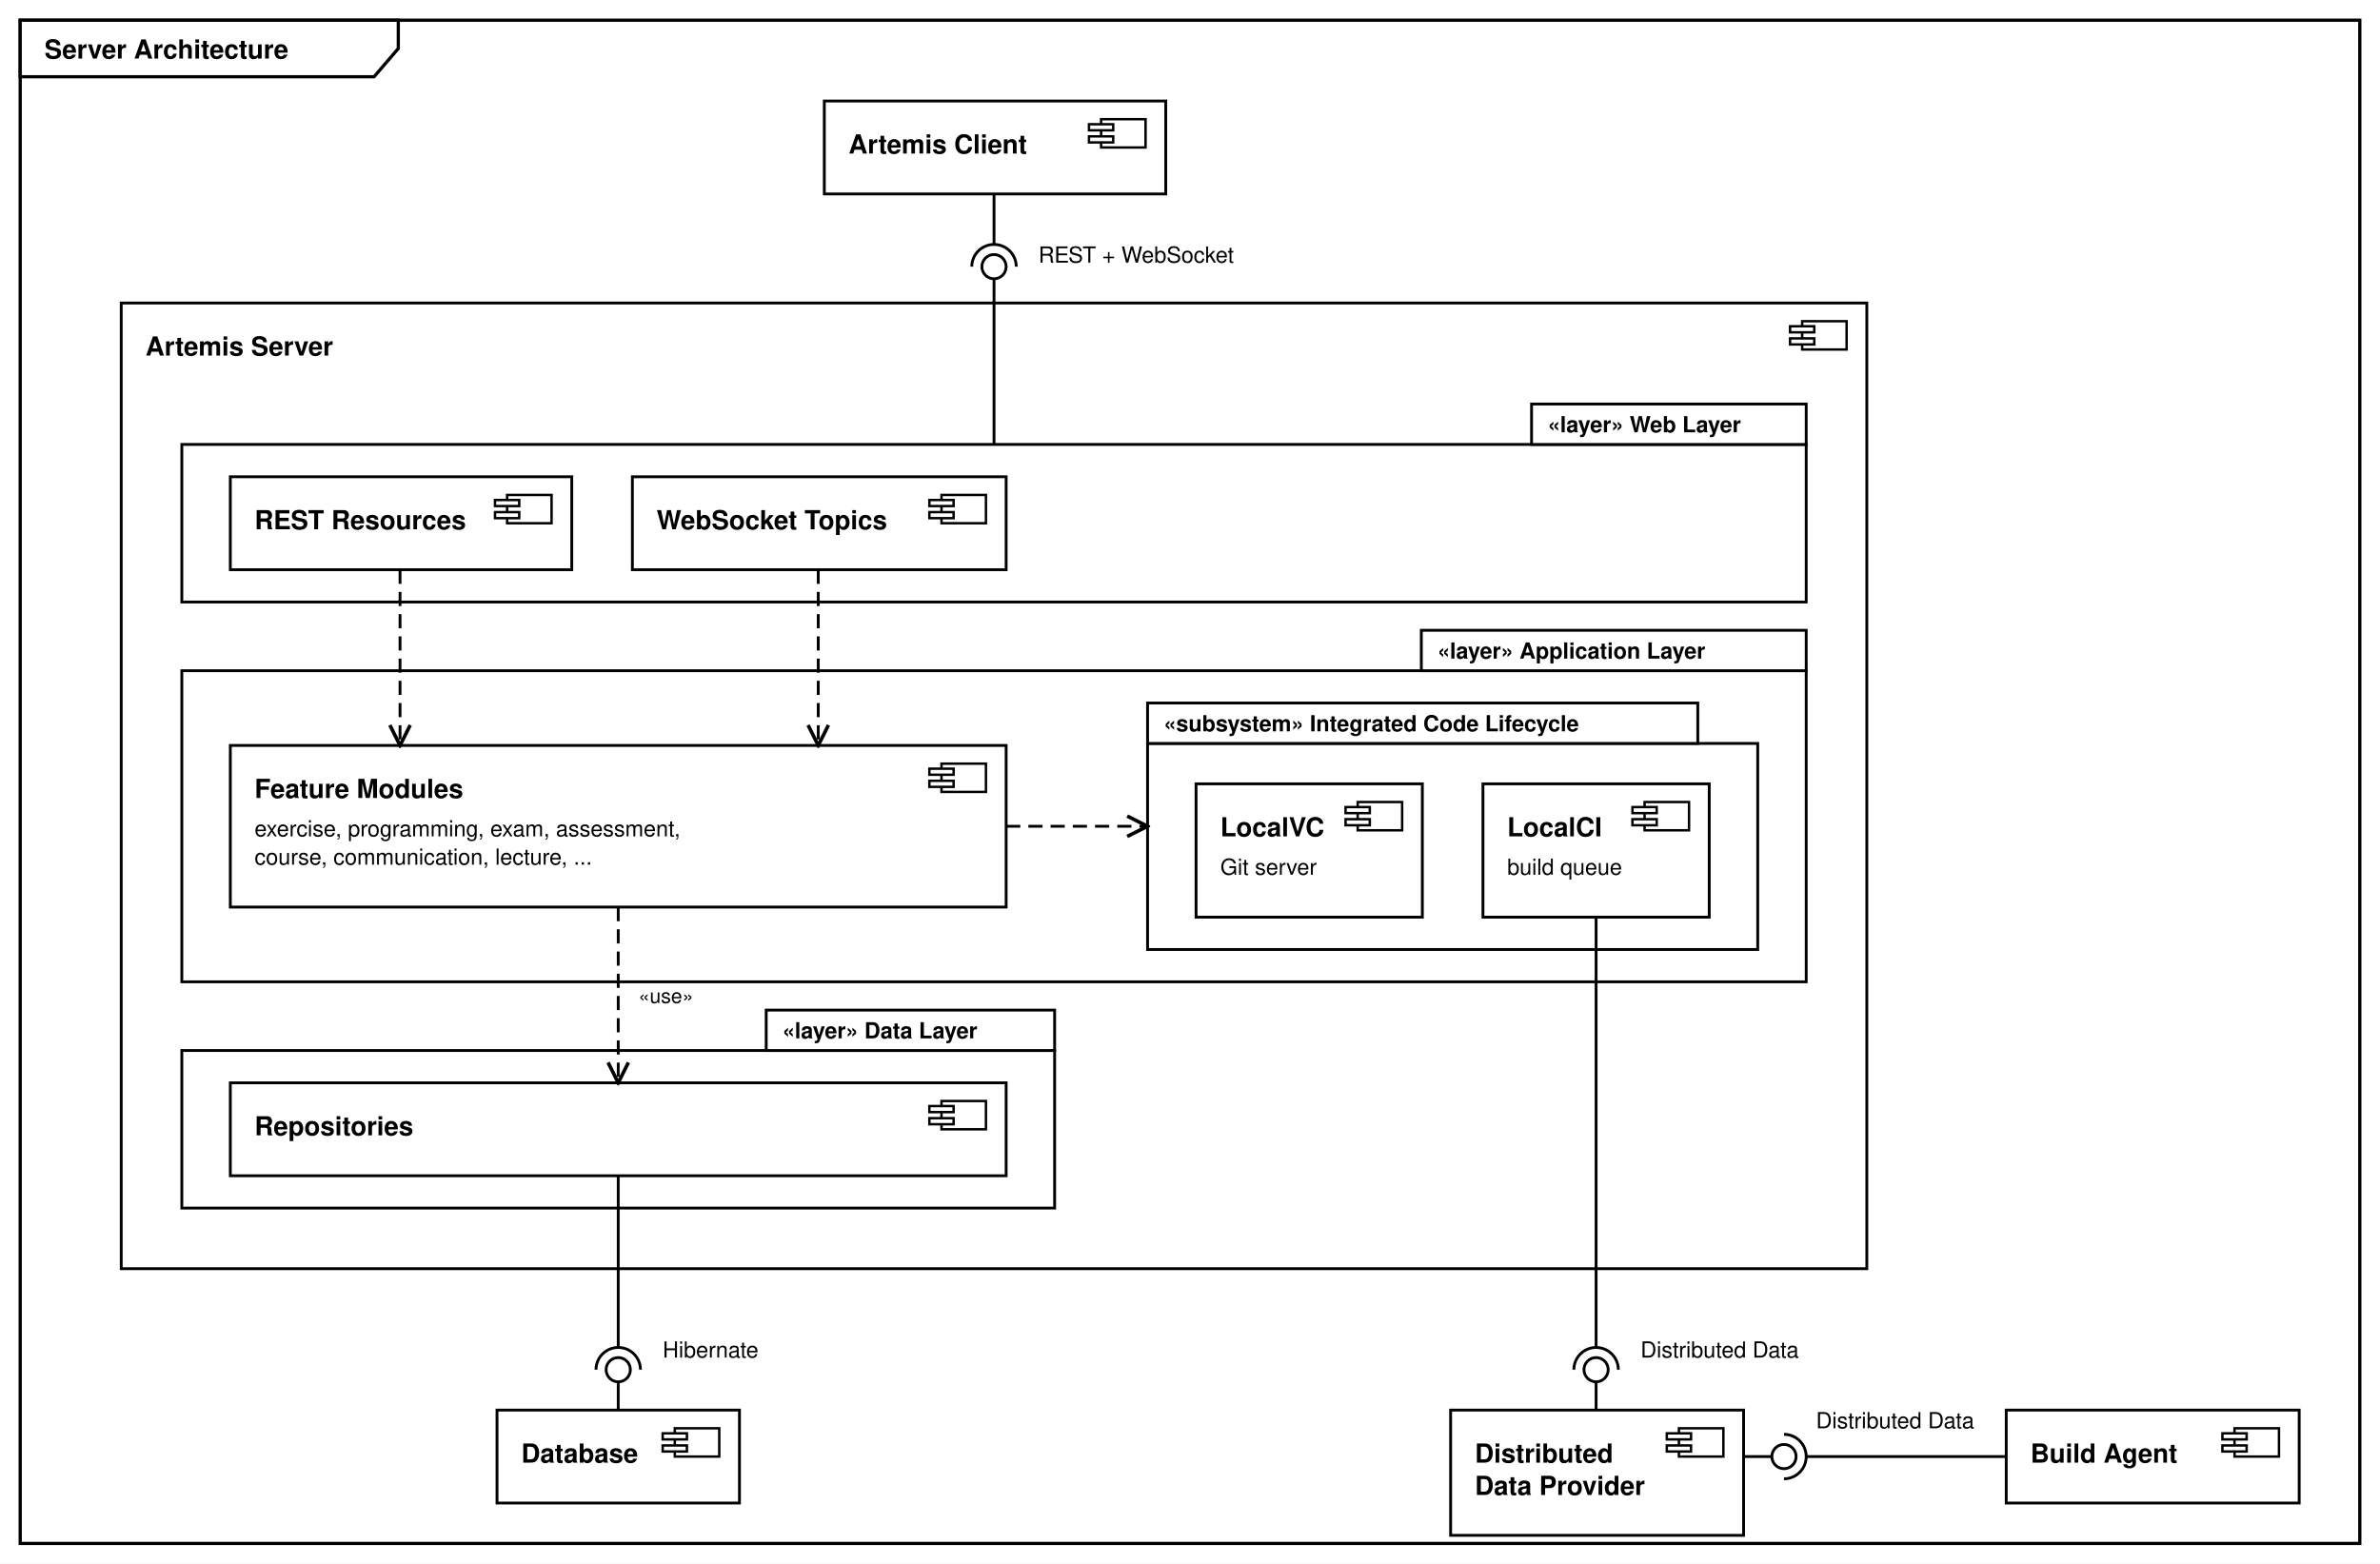
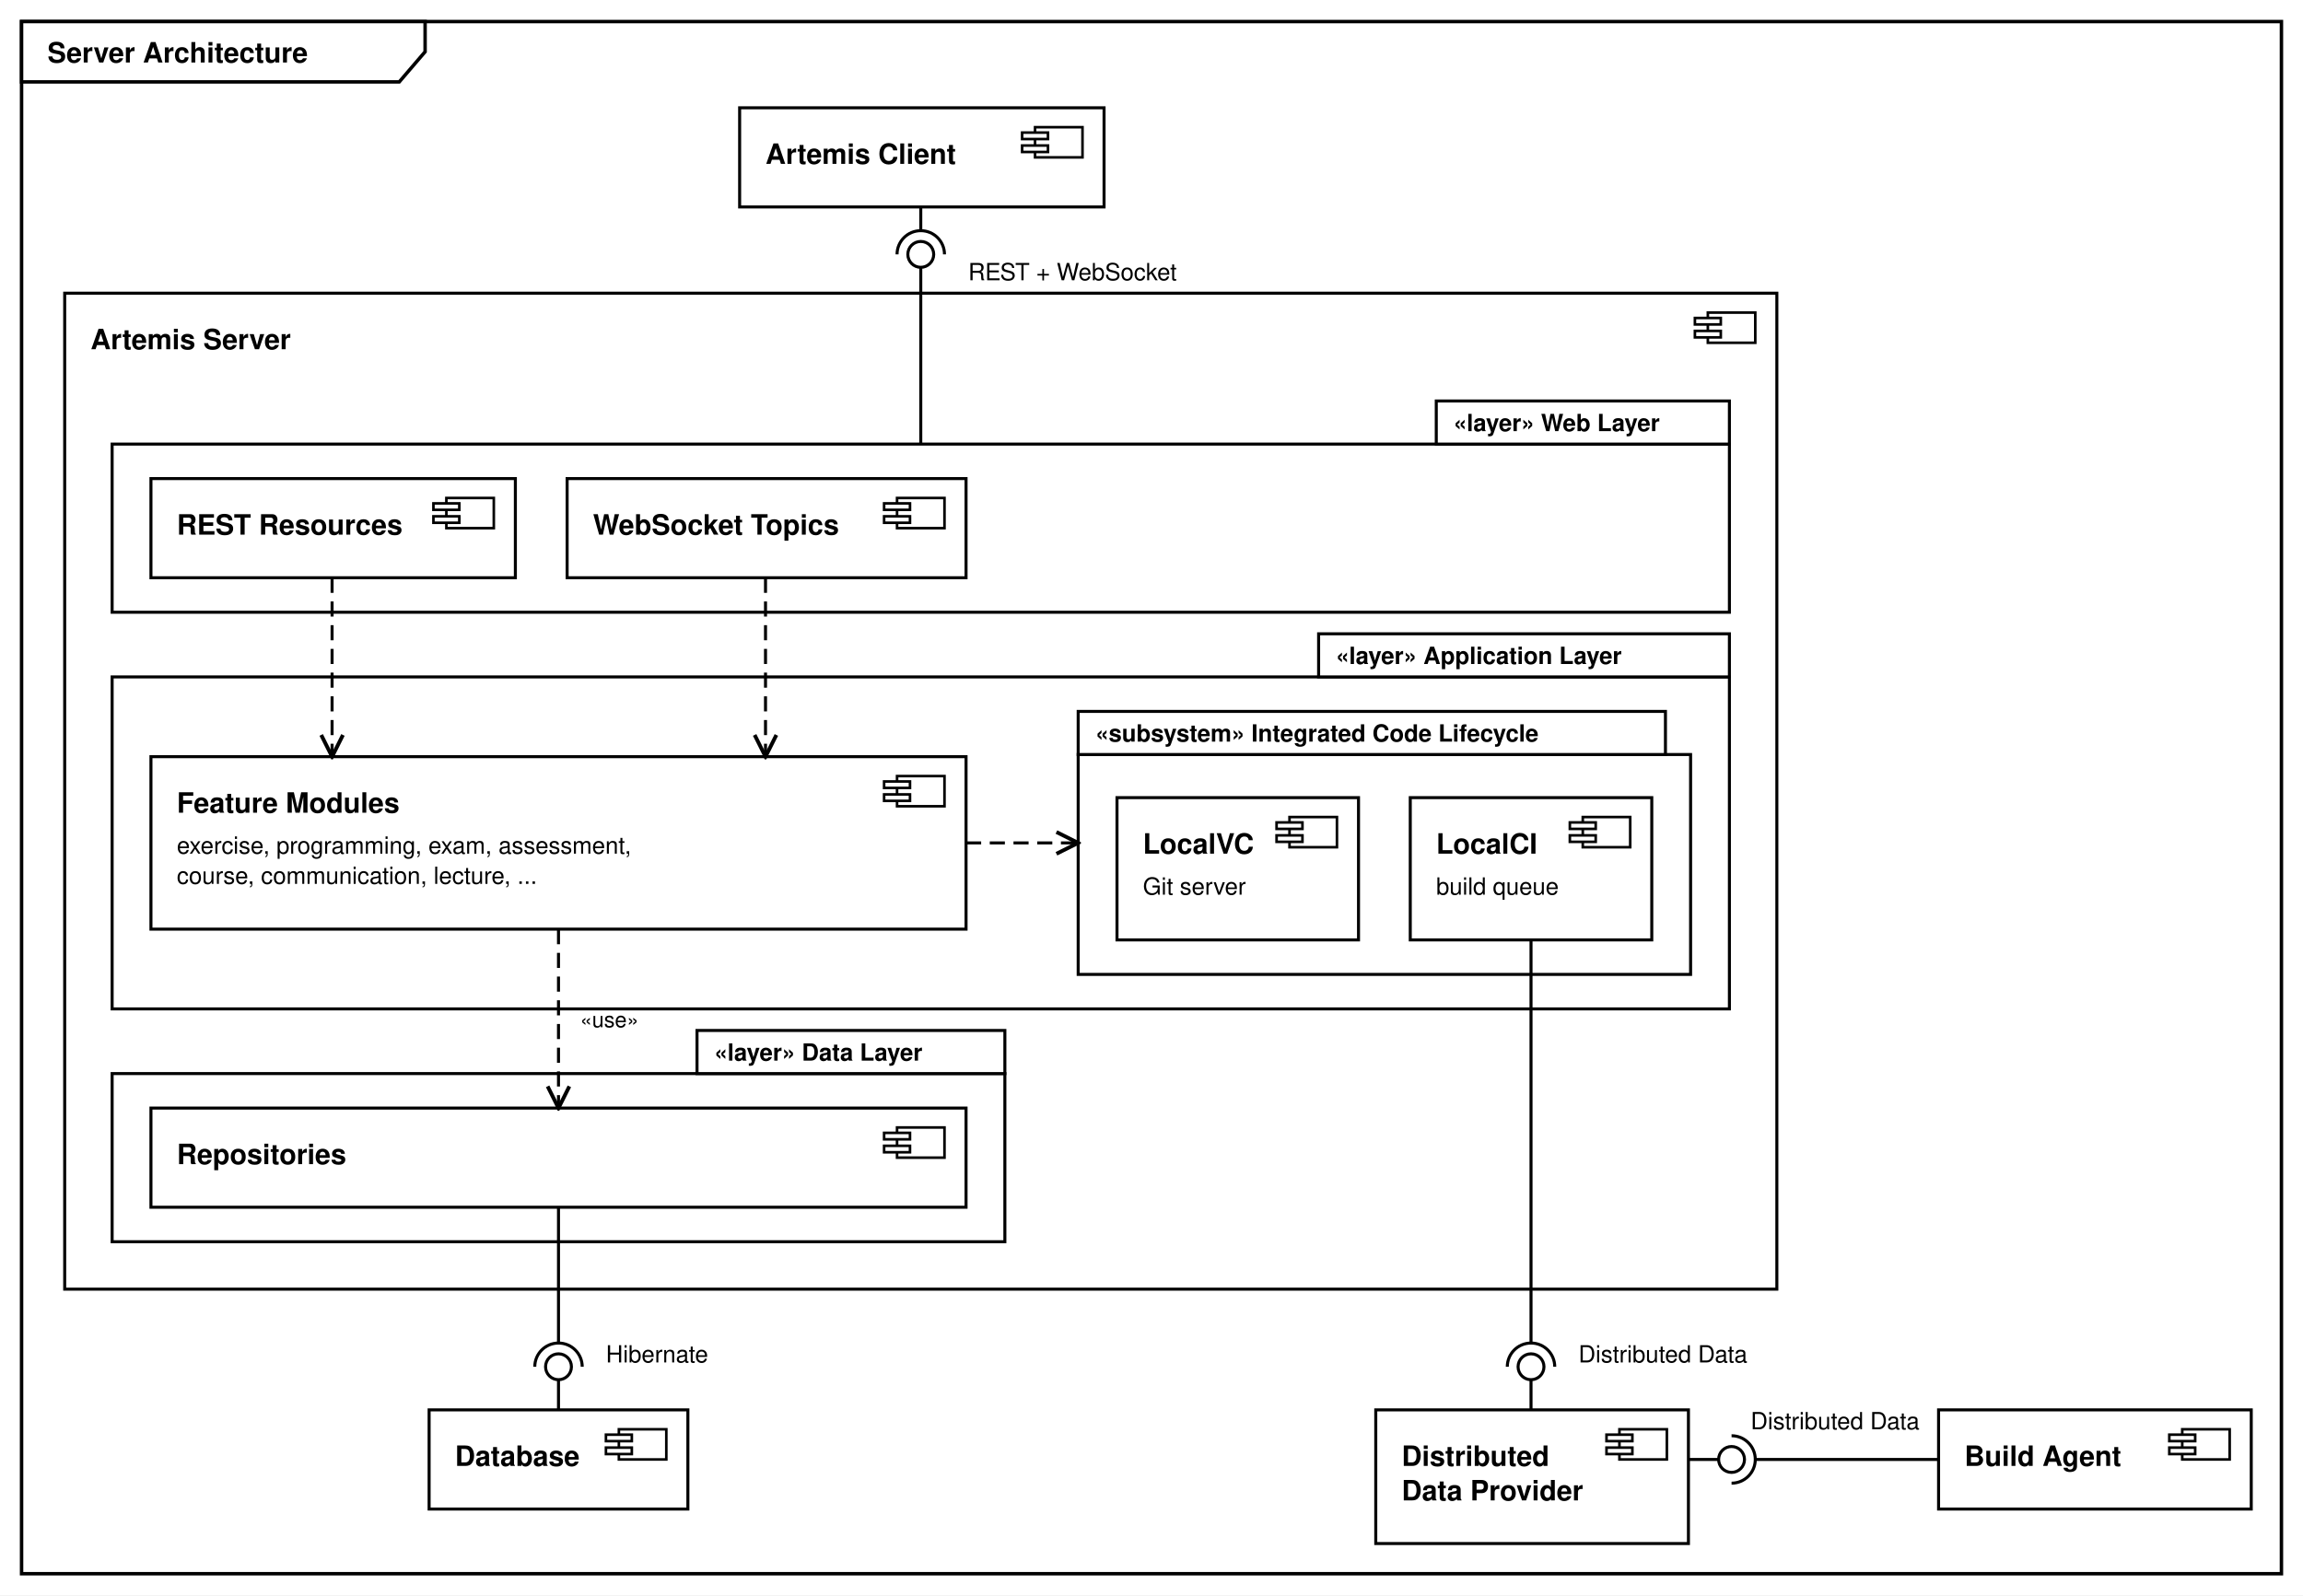
- <svg xmlns="http://www.w3.org/2000/svg" viewBox="0 0 1178 774" width="1178" height="774" font-family="Helvetica, Arial, sans-serif" role="img" aria-labelledby="t d">
+ <svg xmlns="http://www.w3.org/2000/svg" viewBox="0 0 1068 740" width="1068" height="740" font-family="Helvetica, Arial, sans-serif" role="img" aria-labelledby="t d">
  <defs>
    <marker id="open" viewBox="0 0 10 10" refX="9" refY="5" markerWidth="9" markerHeight="9" orient="auto">
      <path d="M1 1 L9 5 L1 9" fill="none" stroke="#000000" stroke-width="1.4" />
    </marker>
  </defs>
-   <rect width="1178" height="774" fill="#ffffff" />
-   <rect x="10" y="10" width="1158" height="754" fill="#ffffff" stroke="#000000" stroke-width="1.6" />
+   <rect width="1068" height="740" fill="#ffffff" />
+   <rect x="10" y="10" width="1048" height="720" fill="#ffffff" stroke="#000000" stroke-width="1.6" />
  <polygon points="10,10 197.14,10 197.14,24 185.14,38 10,38" fill="#ffffff" stroke="#000000" stroke-width="1.6" />
  <text x="22" y="29" font-size="13" font-weight="700" text-anchor="start" fill="#000000">Server Architecture</text>
-   <rect x="60" y="150" width="864" height="478" fill="#ffffff" stroke="#000000" stroke-width="1.4" />
-   <rect x="892" y="159" width="22" height="14" fill="#ffffff" stroke="#000000" stroke-width="1.2" />
-   <rect x="886" y="161.5" width="12" height="3" fill="#ffffff" stroke="#000000" stroke-width="1.2" />
-   <rect x="886" y="167.5" width="12" height="3" fill="#ffffff" stroke="#000000" stroke-width="1.2" />
-   <text x="72" y="176" font-size="13" font-weight="700" text-anchor="start" fill="#000000">Artemis Server</text>
-   <rect x="90" y="220" width="804" height="78" fill="#ffffff" stroke="#000000" stroke-width="1.4" />
-   <rect x="758.06" y="200" width="135.94" height="20" fill="#ffffff" stroke="#000000" stroke-width="1.4" />
-   <text x="766.06" y="214" font-size="11" font-weight="700" text-anchor="start" fill="#000000">«layer» Web Layer</text>
-   <rect x="114" y="236" width="169" height="46" fill="#ffffff" stroke="#000000" stroke-width="1.4" />
-   <rect x="251" y="245" width="22" height="14" fill="#ffffff" stroke="#000000" stroke-width="1.2" />
-   <rect x="245" y="247.5" width="12" height="3" fill="#ffffff" stroke="#000000" stroke-width="1.2" />
-   <rect x="245" y="253.5" width="12" height="3" fill="#ffffff" stroke="#000000" stroke-width="1.2" />
-   <text x="126" y="262" font-size="13" font-weight="700" text-anchor="start" fill="#000000">REST Resources</text>
-   <rect x="313" y="236" width="185" height="46" fill="#ffffff" stroke="#000000" stroke-width="1.4" />
-   <rect x="466" y="245" width="22" height="14" fill="#ffffff" stroke="#000000" stroke-width="1.2" />
-   <rect x="460" y="247.5" width="12" height="3" fill="#ffffff" stroke="#000000" stroke-width="1.2" />
-   <rect x="460" y="253.5" width="12" height="3" fill="#ffffff" stroke="#000000" stroke-width="1.2" />
-   <text x="325" y="262" font-size="13" font-weight="700" text-anchor="start" fill="#000000">WebSocket Topics</text>
-   <rect x="90" y="332" width="804" height="154" fill="#ffffff" stroke="#000000" stroke-width="1.4" />
-   <rect x="703.5" y="312" width="190.5" height="20" fill="#ffffff" stroke="#000000" stroke-width="1.4" />
-   <text x="711.5" y="326" font-size="11" font-weight="700" text-anchor="start" fill="#000000">«layer» Application Layer</text>
-   <rect x="114" y="369" width="384" height="80" fill="#ffffff" stroke="#000000" stroke-width="1.4" />
-   <rect x="466" y="378" width="22" height="14" fill="#ffffff" stroke="#000000" stroke-width="1.2" />
-   <rect x="460" y="380.5" width="12" height="3" fill="#ffffff" stroke="#000000" stroke-width="1.2" />
-   <rect x="460" y="386.5" width="12" height="3" fill="#ffffff" stroke="#000000" stroke-width="1.2" />
-   <text x="126" y="395" font-size="13" font-weight="700" text-anchor="start" fill="#000000">Feature Modules</text>
-   <text x="126" y="414" font-size="11" font-weight="400" text-anchor="start" fill="#000000">exercise, programming, exam, assessment,</text>
-   <text x="126" y="428" font-size="11" font-weight="400" text-anchor="start" fill="#000000">course, communication, lecture, ...</text>
-   <rect x="568" y="368" width="302" height="102" fill="#ffffff" stroke="#000000" stroke-width="1.4" />
-   <rect x="568" y="348" width="272.34" height="20" fill="#ffffff" stroke="#000000" stroke-width="1.4" />
-   <text x="576" y="362" font-size="11" font-weight="700" text-anchor="start" fill="#000000">«subsystem» Integrated Code Lifecycle</text>
-   <rect x="592" y="388" width="112" height="66" fill="#ffffff" stroke="#000000" stroke-width="1.4" />
-   <rect x="672" y="397" width="22" height="14" fill="#ffffff" stroke="#000000" stroke-width="1.2" />
-   <rect x="666" y="399.5" width="12" height="3" fill="#ffffff" stroke="#000000" stroke-width="1.2" />
-   <rect x="666" y="405.5" width="12" height="3" fill="#ffffff" stroke="#000000" stroke-width="1.2" />
-   <text x="604" y="414" font-size="13" font-weight="700" text-anchor="start" fill="#000000">LocalVC</text>
-   <text x="604" y="433" font-size="11" font-weight="400" text-anchor="start" fill="#000000">Git server</text>
-   <rect x="734" y="388" width="112" height="66" fill="#ffffff" stroke="#000000" stroke-width="1.4" />
-   <rect x="814" y="397" width="22" height="14" fill="#ffffff" stroke="#000000" stroke-width="1.2" />
-   <rect x="808" y="399.5" width="12" height="3" fill="#ffffff" stroke="#000000" stroke-width="1.2" />
-   <rect x="808" y="405.5" width="12" height="3" fill="#ffffff" stroke="#000000" stroke-width="1.2" />
-   <text x="746" y="414" font-size="13" font-weight="700" text-anchor="start" fill="#000000">LocalCI</text>
-   <text x="746" y="433" font-size="11" font-weight="400" text-anchor="start" fill="#000000">build queue</text>
-   <rect x="90" y="520" width="432" height="78" fill="#ffffff" stroke="#000000" stroke-width="1.4" />
-   <rect x="379.24" y="500" width="142.76" height="20" fill="#ffffff" stroke="#000000" stroke-width="1.4" />
-   <text x="387.24" y="514" font-size="11" font-weight="700" text-anchor="start" fill="#000000">«layer» Data Layer</text>
-   <rect x="114" y="536" width="384" height="46" fill="#ffffff" stroke="#000000" stroke-width="1.4" />
-   <rect x="466" y="545" width="22" height="14" fill="#ffffff" stroke="#000000" stroke-width="1.2" />
-   <rect x="460" y="547.5" width="12" height="3" fill="#ffffff" stroke="#000000" stroke-width="1.2" />
-   <rect x="460" y="553.5" width="12" height="3" fill="#ffffff" stroke="#000000" stroke-width="1.2" />
-   <text x="126" y="562" font-size="13" font-weight="700" text-anchor="start" fill="#000000">Repositories</text>
-   <polyline points="198,282 198,369" fill="none" stroke="#000000" stroke-width="1.4" stroke-dasharray="7 4" marker-end="url(#open)" />
-   <polyline points="405,282 405,369" fill="none" stroke="#000000" stroke-width="1.4" stroke-dasharray="7 4" marker-end="url(#open)" />
-   <polyline points="498,409 568,409" fill="none" stroke="#000000" stroke-width="1.4" stroke-dasharray="7 4" marker-end="url(#open)" />
-   <polyline points="306,449 306,536" fill="none" stroke="#000000" stroke-width="1.4" stroke-dasharray="7 4" marker-end="url(#open)" />
-   <text x="316" y="496.5" font-size="10" font-weight="400" text-anchor="start" fill="#000000">«use»</text>
-   <rect x="408" y="50" width="169" height="46" fill="#ffffff" stroke="#000000" stroke-width="1.4" />
-   <rect x="545" y="59" width="22" height="14" fill="#ffffff" stroke="#000000" stroke-width="1.2" />
-   <rect x="539" y="61.5" width="12" height="3" fill="#ffffff" stroke="#000000" stroke-width="1.2" />
-   <rect x="539" y="67.5" width="12" height="3" fill="#ffffff" stroke="#000000" stroke-width="1.2" />
-   <text x="420" y="76" font-size="13" font-weight="700" text-anchor="start" fill="#000000">Artemis Client</text>
-   <line x1="492" y1="220" x2="492.0" y2="138.0" stroke="#000000" stroke-width="1.4" />
-   <circle cx="492.0" cy="132.0" r="6" fill="#ffffff" stroke="#000000" stroke-width="1.4" />
-   <path d="M 503.0 132.0 A 11 11 0 0 0 481.0 132.0" fill="none" stroke="#000000" stroke-width="1.4" />
-   <polyline points="492.0,121.0 492,96" fill="none" stroke="#000000" stroke-width="1.4" />
-   <text x="514" y="130" font-size="11" font-weight="400" text-anchor="start" fill="#000000">REST + WebSocket</text>
-   <rect x="246" y="698" width="120" height="46" fill="#ffffff" stroke="#000000" stroke-width="1.4" />
-   <rect x="334" y="707" width="22" height="14" fill="#ffffff" stroke="#000000" stroke-width="1.2" />
-   <rect x="328" y="709.5" width="12" height="3" fill="#ffffff" stroke="#000000" stroke-width="1.2" />
-   <rect x="328" y="715.5" width="12" height="3" fill="#ffffff" stroke="#000000" stroke-width="1.2" />
-   <text x="258" y="724" font-size="13" font-weight="700" text-anchor="start" fill="#000000">Database</text>
-   <line x1="306" y1="698" x2="306.0" y2="684.0" stroke="#000000" stroke-width="1.4" />
-   <circle cx="306.0" cy="678.0" r="6" fill="#ffffff" stroke="#000000" stroke-width="1.4" />
-   <path d="M 317.0 678.0 A 11 11 0 0 0 295.0 678.0" fill="none" stroke="#000000" stroke-width="1.4" />
-   <polyline points="306.0,667.0 306,582" fill="none" stroke="#000000" stroke-width="1.4" />
-   <text x="328" y="672" font-size="11" font-weight="400" text-anchor="start" fill="#000000">Hibernate</text>
-   <rect x="718" y="698" width="145" height="62" fill="#ffffff" stroke="#000000" stroke-width="1.4" />
-   <rect x="831" y="707" width="22" height="14" fill="#ffffff" stroke="#000000" stroke-width="1.2" />
-   <rect x="825" y="709.5" width="12" height="3" fill="#ffffff" stroke="#000000" stroke-width="1.2" />
-   <rect x="825" y="715.5" width="12" height="3" fill="#ffffff" stroke="#000000" stroke-width="1.2" />
-   <text x="730" y="724" font-size="13" font-weight="700" text-anchor="start" fill="#000000">Distributed</text>
-   <text x="730" y="740" font-size="13" font-weight="700" text-anchor="start" fill="#000000">Data Provider</text>
-   <line x1="790" y1="698" x2="790.0" y2="684.0" stroke="#000000" stroke-width="1.4" />
-   <circle cx="790.0" cy="678.0" r="6" fill="#ffffff" stroke="#000000" stroke-width="1.4" />
-   <path d="M 801.0 678.0 A 11 11 0 0 0 779.0 678.0" fill="none" stroke="#000000" stroke-width="1.4" />
-   <polyline points="790.0,667.0 790,454" fill="none" stroke="#000000" stroke-width="1.4" />
-   <text x="812" y="672" font-size="11" font-weight="400" text-anchor="start" fill="#000000">Distributed Data</text>
-   <rect x="993" y="698" width="145" height="46" fill="#ffffff" stroke="#000000" stroke-width="1.4" />
-   <rect x="1106" y="707" width="22" height="14" fill="#ffffff" stroke="#000000" stroke-width="1.2" />
-   <rect x="1100" y="709.5" width="12" height="3" fill="#ffffff" stroke="#000000" stroke-width="1.2" />
-   <rect x="1100" y="715.5" width="12" height="3" fill="#ffffff" stroke="#000000" stroke-width="1.2" />
-   <text x="1005" y="724" font-size="13" font-weight="700" text-anchor="start" fill="#000000">Build Agent</text>
-   <line x1="863" y1="721" x2="877.0" y2="721.0" stroke="#000000" stroke-width="1.4" />
-   <circle cx="883.0" cy="721.0" r="6" fill="#ffffff" stroke="#000000" stroke-width="1.4" />
-   <path d="M 883.0 732.0 A 11 11 0 0 0 883.0 710.0" fill="none" stroke="#000000" stroke-width="1.4" />
-   <polyline points="894.0,721.0 993,721" fill="none" stroke="#000000" stroke-width="1.4" />
-   <text x="938.0" y="707" font-size="11" font-weight="400" text-anchor="middle" fill="#000000">Distributed Data</text>
+   <rect x="30" y="136" width="794" height="462" fill="#ffffff" stroke="#000000" stroke-width="1.4" />
+   <rect x="792" y="145" width="22" height="14" fill="#ffffff" stroke="#000000" stroke-width="1.2" />
+   <rect x="786" y="147.5" width="12" height="3" fill="#ffffff" stroke="#000000" stroke-width="1.2" />
+   <rect x="786" y="153.5" width="12" height="3" fill="#ffffff" stroke="#000000" stroke-width="1.2" />
+   <text x="42" y="162" font-size="13" font-weight="700" text-anchor="start" fill="#000000">Artemis Server</text>
+   <rect x="52" y="206" width="750" height="78" fill="#ffffff" stroke="#000000" stroke-width="1.4" />
+   <rect x="666.06" y="186" width="135.94" height="20" fill="#ffffff" stroke="#000000" stroke-width="1.4" />
+   <text x="674.06" y="200" font-size="11" font-weight="700" text-anchor="start" fill="#000000">«layer» Web Layer</text>
+   <rect x="70" y="222" width="169" height="46" fill="#ffffff" stroke="#000000" stroke-width="1.4" />
+   <rect x="207" y="231" width="22" height="14" fill="#ffffff" stroke="#000000" stroke-width="1.2" />
+   <rect x="201" y="233.5" width="12" height="3" fill="#ffffff" stroke="#000000" stroke-width="1.2" />
+   <rect x="201" y="239.5" width="12" height="3" fill="#ffffff" stroke="#000000" stroke-width="1.2" />
+   <text x="82" y="248" font-size="13" font-weight="700" text-anchor="start" fill="#000000">REST Resources</text>
+   <rect x="263" y="222" width="185" height="46" fill="#ffffff" stroke="#000000" stroke-width="1.4" />
+   <rect x="416" y="231" width="22" height="14" fill="#ffffff" stroke="#000000" stroke-width="1.2" />
+   <rect x="410" y="233.5" width="12" height="3" fill="#ffffff" stroke="#000000" stroke-width="1.2" />
+   <rect x="410" y="239.5" width="12" height="3" fill="#ffffff" stroke="#000000" stroke-width="1.2" />
+   <text x="275" y="248" font-size="13" font-weight="700" text-anchor="start" fill="#000000">WebSocket Topics</text>
+   <rect x="52" y="314" width="750" height="154" fill="#ffffff" stroke="#000000" stroke-width="1.4" />
+   <rect x="611.5" y="294" width="190.5" height="20" fill="#ffffff" stroke="#000000" stroke-width="1.4" />
+   <text x="619.5" y="308" font-size="11" font-weight="700" text-anchor="start" fill="#000000">«layer» Application Layer</text>
+   <rect x="70" y="351" width="378" height="80" fill="#ffffff" stroke="#000000" stroke-width="1.4" />
+   <rect x="416" y="360" width="22" height="14" fill="#ffffff" stroke="#000000" stroke-width="1.2" />
+   <rect x="410" y="362.5" width="12" height="3" fill="#ffffff" stroke="#000000" stroke-width="1.2" />
+   <rect x="410" y="368.5" width="12" height="3" fill="#ffffff" stroke="#000000" stroke-width="1.2" />
+   <text x="82" y="377" font-size="13" font-weight="700" text-anchor="start" fill="#000000">Feature Modules</text>
+   <text x="82" y="396" font-size="11" font-weight="400" text-anchor="start" fill="#000000">exercise, programming, exam, assessment,</text>
+   <text x="82" y="410" font-size="11" font-weight="400" text-anchor="start" fill="#000000">course, communication, lecture, ...</text>
+   <rect x="500" y="350" width="284" height="102" fill="#ffffff" stroke="#000000" stroke-width="1.4" />
+   <rect x="500" y="330" width="272.34" height="20" fill="#ffffff" stroke="#000000" stroke-width="1.4" />
+   <text x="508" y="344" font-size="11" font-weight="700" text-anchor="start" fill="#000000">«subsystem» Integrated Code Lifecycle</text>
+   <rect x="518" y="370" width="112" height="66" fill="#ffffff" stroke="#000000" stroke-width="1.4" />
+   <rect x="598" y="379" width="22" height="14" fill="#ffffff" stroke="#000000" stroke-width="1.2" />
+   <rect x="592" y="381.5" width="12" height="3" fill="#ffffff" stroke="#000000" stroke-width="1.2" />
+   <rect x="592" y="387.5" width="12" height="3" fill="#ffffff" stroke="#000000" stroke-width="1.2" />
+   <text x="530" y="396" font-size="13" font-weight="700" text-anchor="start" fill="#000000">LocalVC</text>
+   <text x="530" y="415" font-size="11" font-weight="400" text-anchor="start" fill="#000000">Git server</text>
+   <rect x="654" y="370" width="112" height="66" fill="#ffffff" stroke="#000000" stroke-width="1.4" />
+   <rect x="734" y="379" width="22" height="14" fill="#ffffff" stroke="#000000" stroke-width="1.2" />
+   <rect x="728" y="381.5" width="12" height="3" fill="#ffffff" stroke="#000000" stroke-width="1.2" />
+   <rect x="728" y="387.5" width="12" height="3" fill="#ffffff" stroke="#000000" stroke-width="1.2" />
+   <text x="666" y="396" font-size="13" font-weight="700" text-anchor="start" fill="#000000">LocalCI</text>
+   <text x="666" y="415" font-size="11" font-weight="400" text-anchor="start" fill="#000000">build queue</text>
+   <rect x="52" y="498" width="414" height="78" fill="#ffffff" stroke="#000000" stroke-width="1.4" />
+   <rect x="323.24" y="478" width="142.76" height="20" fill="#ffffff" stroke="#000000" stroke-width="1.4" />
+   <text x="331.24" y="492" font-size="11" font-weight="700" text-anchor="start" fill="#000000">«layer» Data Layer</text>
+   <rect x="70" y="514" width="378" height="46" fill="#ffffff" stroke="#000000" stroke-width="1.4" />
+   <rect x="416" y="523" width="22" height="14" fill="#ffffff" stroke="#000000" stroke-width="1.2" />
+   <rect x="410" y="525.5" width="12" height="3" fill="#ffffff" stroke="#000000" stroke-width="1.2" />
+   <rect x="410" y="531.5" width="12" height="3" fill="#ffffff" stroke="#000000" stroke-width="1.2" />
+   <text x="82" y="540" font-size="13" font-weight="700" text-anchor="start" fill="#000000">Repositories</text>
+   <polyline points="154,268 154,351" fill="none" stroke="#000000" stroke-width="1.4" stroke-dasharray="7 4" marker-end="url(#open)" />
+   <polyline points="355,268 355,351" fill="none" stroke="#000000" stroke-width="1.4" stroke-dasharray="7 4" marker-end="url(#open)" />
+   <polyline points="448,391 500,391" fill="none" stroke="#000000" stroke-width="1.4" stroke-dasharray="7 4" marker-end="url(#open)" />
+   <polyline points="259,431 259,514" fill="none" stroke="#000000" stroke-width="1.4" stroke-dasharray="7 4" marker-end="url(#open)" />
+   <text x="269" y="476.5" font-size="10" font-weight="400" text-anchor="start" fill="#000000">«use»</text>
+   <rect x="343" y="50" width="169" height="46" fill="#ffffff" stroke="#000000" stroke-width="1.4" />
+   <rect x="480" y="59" width="22" height="14" fill="#ffffff" stroke="#000000" stroke-width="1.2" />
+   <rect x="474" y="61.5" width="12" height="3" fill="#ffffff" stroke="#000000" stroke-width="1.2" />
+   <rect x="474" y="67.5" width="12" height="3" fill="#ffffff" stroke="#000000" stroke-width="1.2" />
+   <text x="355" y="76" font-size="13" font-weight="700" text-anchor="start" fill="#000000">Artemis Client</text>
+   <line x1="427" y1="206" x2="427.0" y2="124.0" stroke="#000000" stroke-width="1.4" />
+   <circle cx="427.0" cy="118.0" r="6" fill="#ffffff" stroke="#000000" stroke-width="1.4" />
+   <path d="M 438.0 118.0 A 11 11 0 0 0 416.0 118.0" fill="none" stroke="#000000" stroke-width="1.4" />
+   <polyline points="427.0,107.0 427,96" fill="none" stroke="#000000" stroke-width="1.4" />
+   <text x="449" y="130" font-size="11" font-weight="400" text-anchor="start" fill="#000000">REST + WebSocket</text>
+   <rect x="199" y="654" width="120" height="46" fill="#ffffff" stroke="#000000" stroke-width="1.4" />
+   <rect x="287" y="663" width="22" height="14" fill="#ffffff" stroke="#000000" stroke-width="1.2" />
+   <rect x="281" y="665.5" width="12" height="3" fill="#ffffff" stroke="#000000" stroke-width="1.2" />
+   <rect x="281" y="671.5" width="12" height="3" fill="#ffffff" stroke="#000000" stroke-width="1.2" />
+   <text x="211" y="680" font-size="13" font-weight="700" text-anchor="start" fill="#000000">Database</text>
+   <line x1="259" y1="654" x2="259.0" y2="640.0" stroke="#000000" stroke-width="1.4" />
+   <circle cx="259.0" cy="634.0" r="6" fill="#ffffff" stroke="#000000" stroke-width="1.4" />
+   <path d="M 270.0 634.0 A 11 11 0 0 0 248.0 634.0" fill="none" stroke="#000000" stroke-width="1.4" />
+   <polyline points="259.0,623.0 259,560" fill="none" stroke="#000000" stroke-width="1.4" />
+   <text x="281" y="632" font-size="11" font-weight="400" text-anchor="start" fill="#000000">Hibernate</text>
+   <rect x="638" y="654" width="145" height="62" fill="#ffffff" stroke="#000000" stroke-width="1.4" />
+   <rect x="751" y="663" width="22" height="14" fill="#ffffff" stroke="#000000" stroke-width="1.2" />
+   <rect x="745" y="665.5" width="12" height="3" fill="#ffffff" stroke="#000000" stroke-width="1.2" />
+   <rect x="745" y="671.5" width="12" height="3" fill="#ffffff" stroke="#000000" stroke-width="1.2" />
+   <text x="650" y="680" font-size="13" font-weight="700" text-anchor="start" fill="#000000">Distributed</text>
+   <text x="650" y="696" font-size="13" font-weight="700" text-anchor="start" fill="#000000">Data Provider</text>
+   <line x1="710" y1="654" x2="710.0" y2="640.0" stroke="#000000" stroke-width="1.4" />
+   <circle cx="710.0" cy="634.0" r="6" fill="#ffffff" stroke="#000000" stroke-width="1.4" />
+   <path d="M 721.0 634.0 A 11 11 0 0 0 699.0 634.0" fill="none" stroke="#000000" stroke-width="1.4" />
+   <polyline points="710.0,623.0 710,436" fill="none" stroke="#000000" stroke-width="1.4" />
+   <text x="732" y="632" font-size="11" font-weight="400" text-anchor="start" fill="#000000">Distributed Data</text>
+   <rect x="899" y="654" width="145" height="46" fill="#ffffff" stroke="#000000" stroke-width="1.4" />
+   <rect x="1012" y="663" width="22" height="14" fill="#ffffff" stroke="#000000" stroke-width="1.2" />
+   <rect x="1006" y="665.5" width="12" height="3" fill="#ffffff" stroke="#000000" stroke-width="1.2" />
+   <rect x="1006" y="671.5" width="12" height="3" fill="#ffffff" stroke="#000000" stroke-width="1.2" />
+   <text x="911" y="680" font-size="13" font-weight="700" text-anchor="start" fill="#000000">Build Agent</text>
+   <line x1="783" y1="677" x2="797.0" y2="677.0" stroke="#000000" stroke-width="1.4" />
+   <circle cx="803.0" cy="677.0" r="6" fill="#ffffff" stroke="#000000" stroke-width="1.4" />
+   <path d="M 803.0 688.0 A 11 11 0 0 0 803.0 666.0" fill="none" stroke="#000000" stroke-width="1.4" />
+   <polyline points="814.0,677.0 899,677" fill="none" stroke="#000000" stroke-width="1.4" />
+   <text x="851.0" y="663" font-size="11" font-weight="400" text-anchor="middle" fill="#000000">Distributed Data</text>
</svg>
